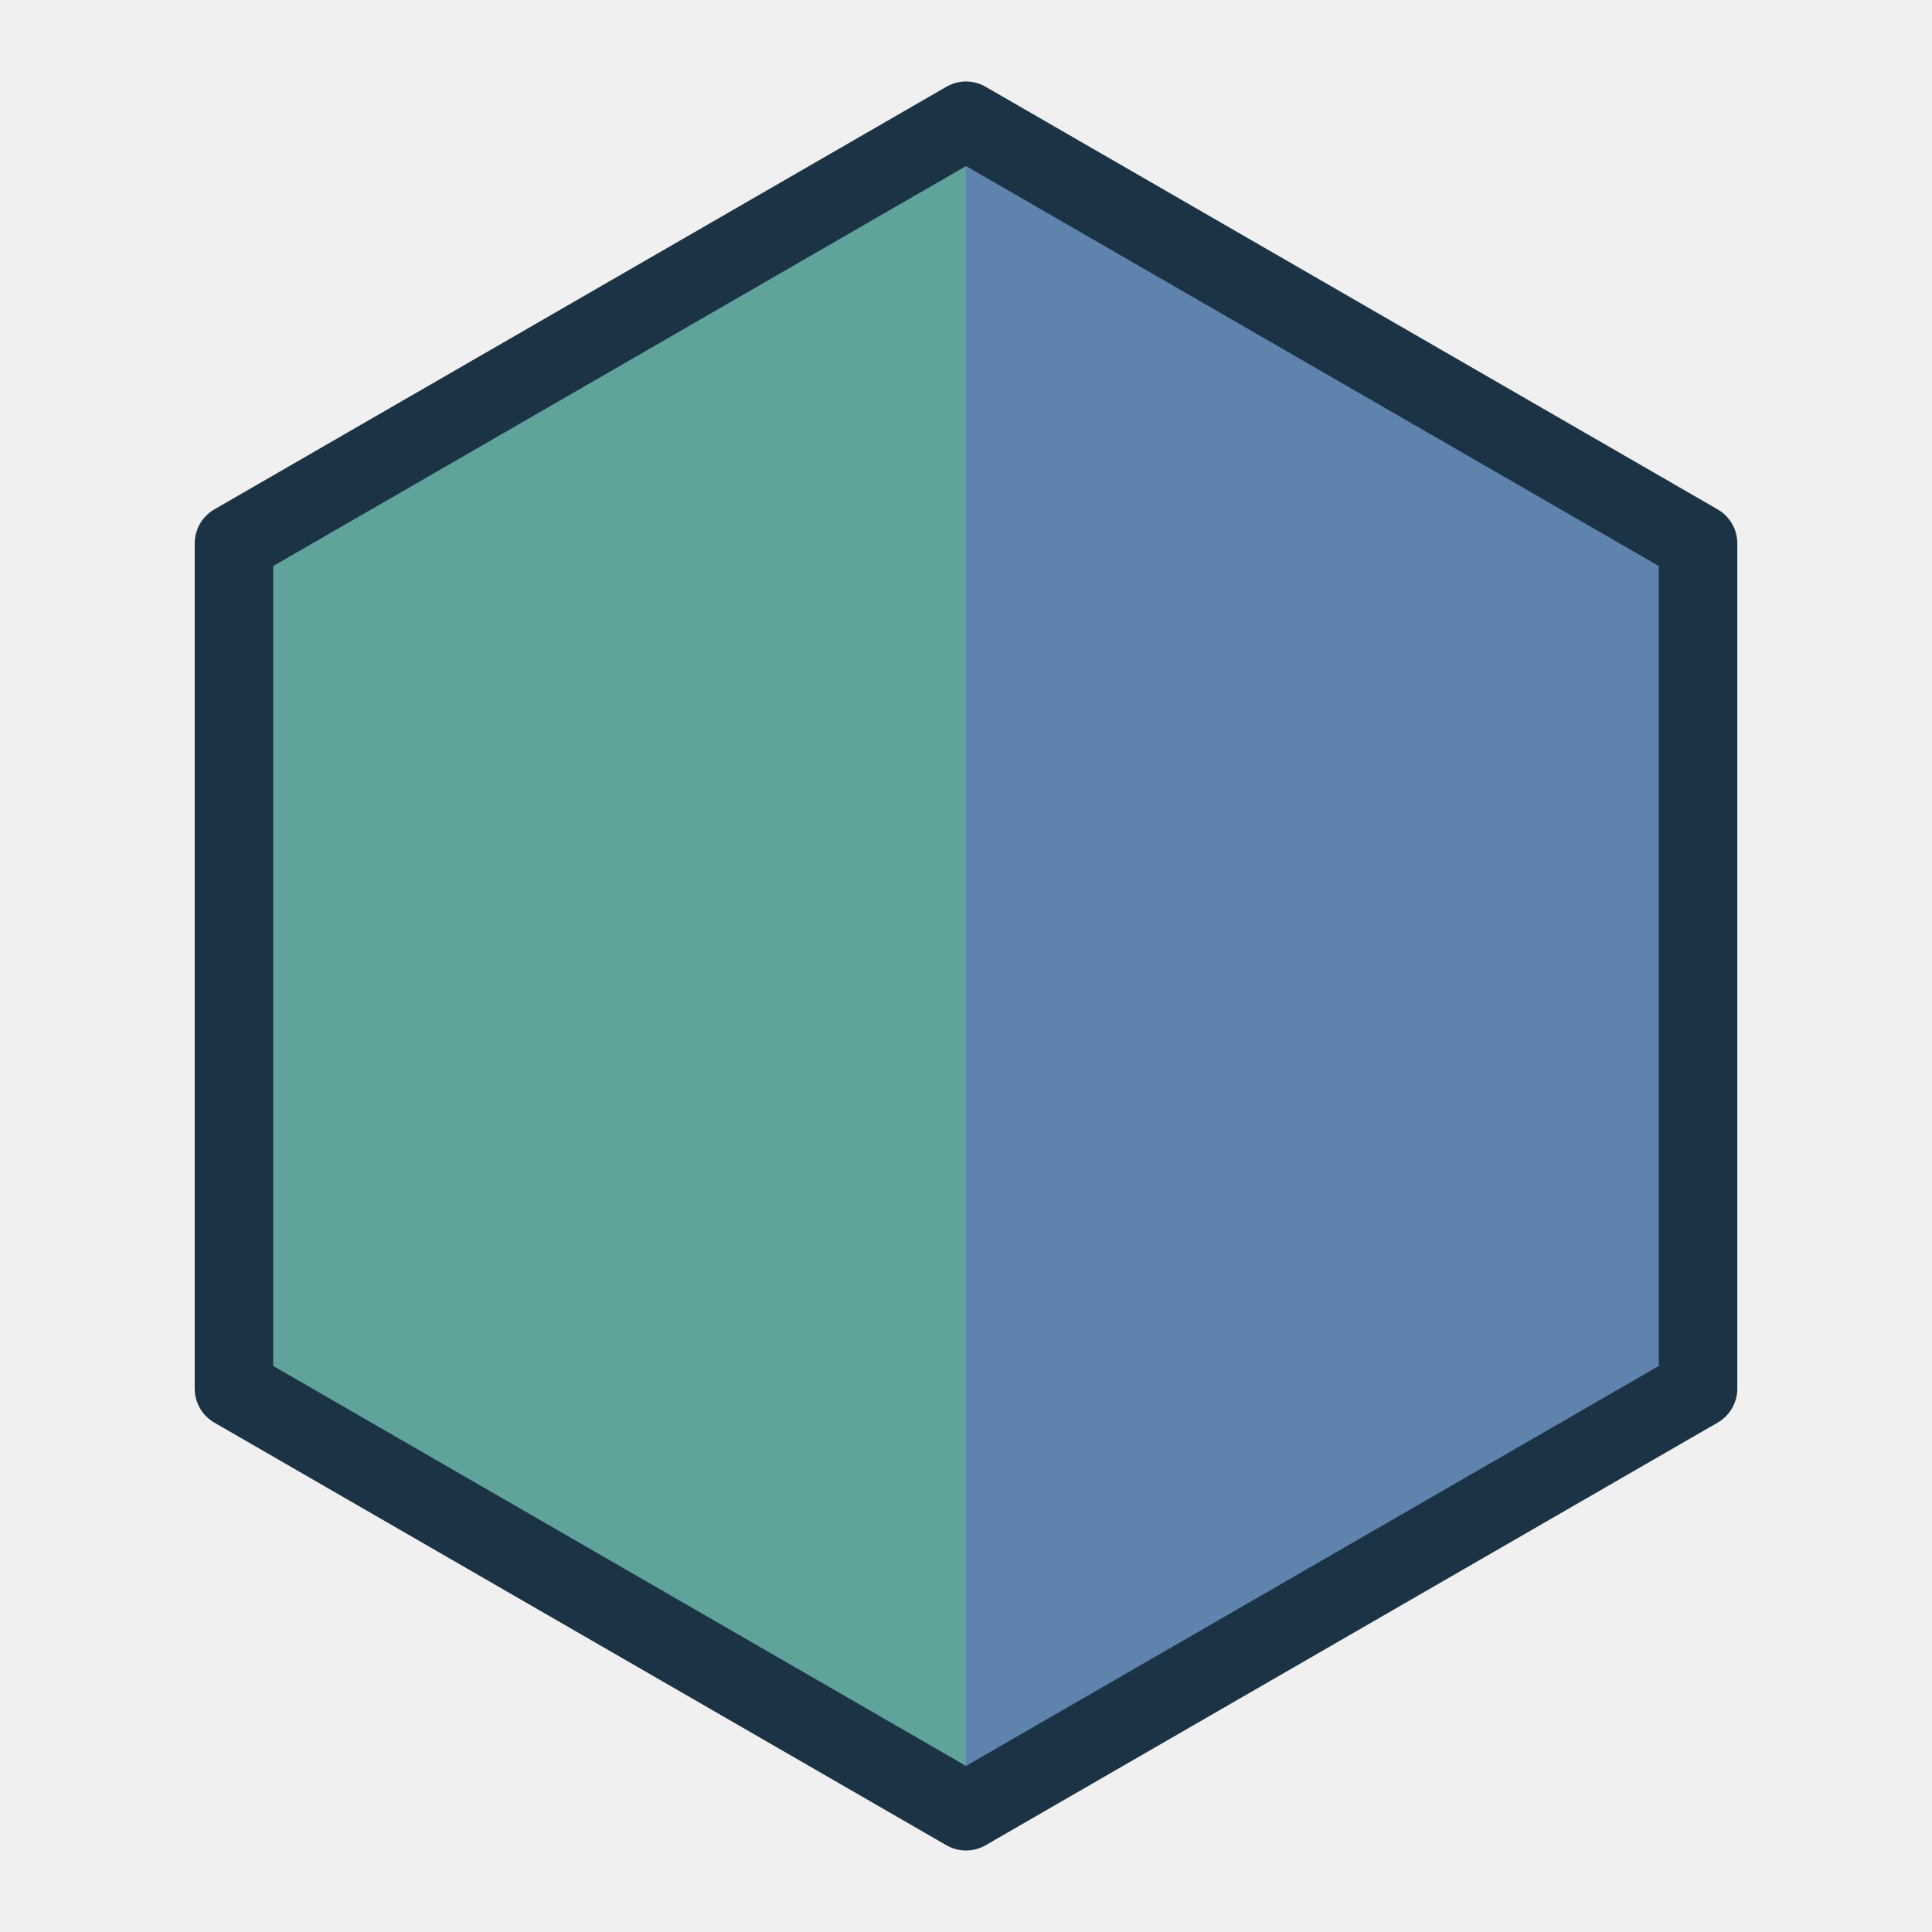
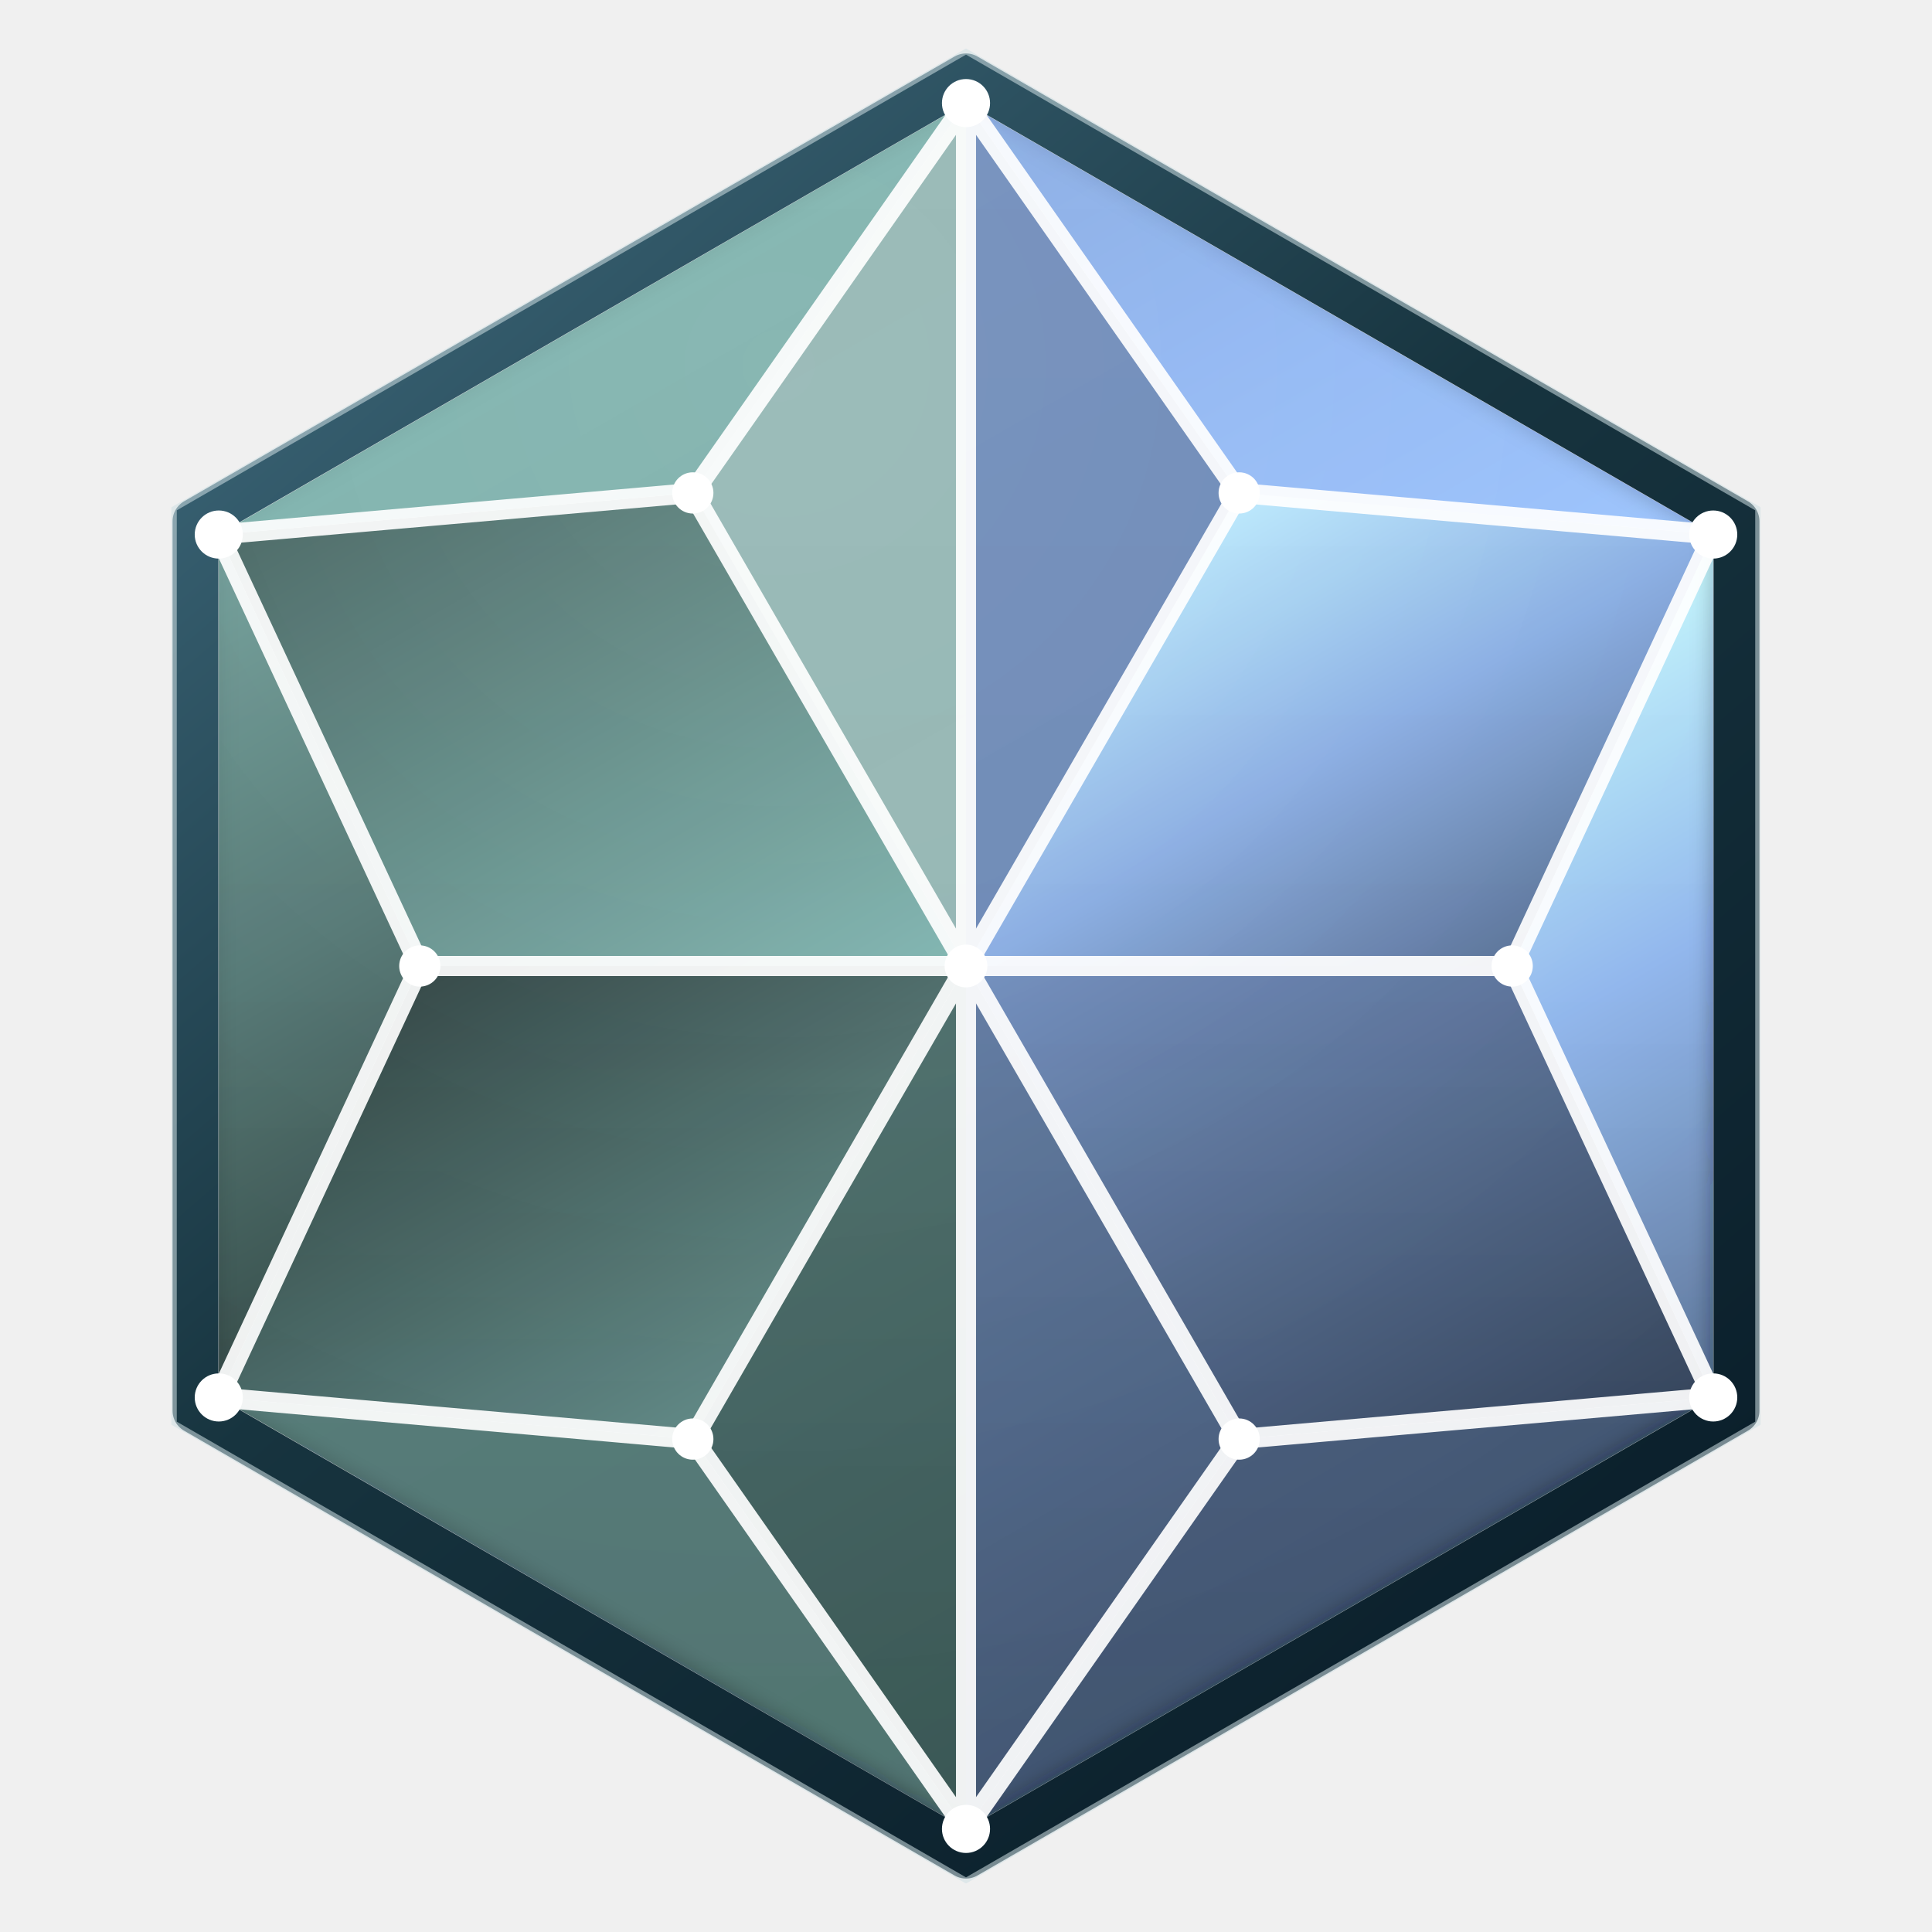
- <svg xmlns="http://www.w3.org/2000/svg" viewBox="0 0 64 64" width="64" height="64">
-   <polygon points="32.0,4.0 7.75,18.0 7.75,46.0 32.0,60.0" fill="#5FA39A" />
-   <polygon points="32.0,4.0 56.25,18.0 56.25,46.0 32.0,60.0" fill="#5E84AE" />
-   <polygon points="32.0,4.0 56.25,18.0 56.25,46.0 32.0,60.0 7.75,46.0 7.75,18.0" fill="none" stroke="#1B3345" stroke-width="2.6" stroke-linejoin="round" />
+ <svg xmlns="http://www.w3.org/2000/svg" viewBox="-5.06 -5.06 10.12 10.12" width="64" height="64">
+   <defs>
+     <linearGradient id="f0" gradientUnits="userSpaceOnUse" x1="0.715" y1="1.245" x2="-0.72" y2="-1.253">
+       <stop offset="0" stop-color="#5C7498" />
+       <stop offset="0.5" stop-color="#8CB0E6" />
+       <stop offset="1" stop-color="#BCECFF" />
+     </linearGradient>
+     <linearGradient id="f1" gradientUnits="userSpaceOnUse" x1="0" y1="0" x2="-1.966" y2="-3.421">
+       <stop offset="0" stop-color="#6E8BB8" />
+       <stop offset="0.455" stop-color="#6F8CB9" />
+       <stop offset="1" stop-color="#718EBC" />
+     </linearGradient>
+     <linearGradient id="f2" gradientUnits="userSpaceOnUse" x1="0" y1="0" x2="-1.966" y2="-3.421">
+       <stop offset="0" stop-color="#96B9B6" />
+       <stop offset="0.577" stop-color="#95B8B5" />
+       <stop offset="1" stop-color="#95B7B4" />
+     </linearGradient>
+     <linearGradient id="f3" gradientUnits="userSpaceOnUse" x1="0" y1="0" x2="-1.962" y2="-3.413">
+       <stop offset="0" stop-color="#83B9B3" />
+       <stop offset="0.516" stop-color="#648E89" />
+       <stop offset="1" stop-color="#496764" />
+     </linearGradient>
+     <linearGradient id="f4" gradientUnits="userSpaceOnUse" x1="0.72" y1="1.253" x2="-0.715" y2="-1.245">
+       <stop offset="0" stop-color="#66908C" />
+       <stop offset="0.5" stop-color="#4C6B68" />
+       <stop offset="1" stop-color="#324745" />
+     </linearGradient>
+     <linearGradient id="f5" gradientUnits="userSpaceOnUse" x1="1.966" y1="3.421" x2="0" y2="0">
+       <stop offset="0" stop-color="#4A5D7B" />
+       <stop offset="0.423" stop-color="#546B8D" />
+       <stop offset="1" stop-color="#637DA5" />
+     </linearGradient>
+     <linearGradient id="f6" gradientUnits="userSpaceOnUse" x1="1.966" y1="3.421" x2="0" y2="0">
+       <stop offset="0" stop-color="#405E5A" />
+       <stop offset="0.545" stop-color="#476764" />
+       <stop offset="1" stop-color="#4D706C" />
+     </linearGradient>
+     <linearGradient id="f7" gradientUnits="userSpaceOnUse" x1="1.962" y1="3.413" x2="0" y2="0">
+       <stop offset="0" stop-color="#39485F" />
+       <stop offset="0.484" stop-color="#566C90" />
+       <stop offset="1" stop-color="#7391C1" />
+     </linearGradient>
+     <linearGradient id="f8" gradientUnits="userSpaceOnUse" x1="-0.004" y1="-0.008" x2="-1.966" y2="-3.421">
+       <stop offset="0" stop-color="#9EC7FF" />
+       <stop offset="0.455" stop-color="#94BAF6" />
+       <stop offset="1" stop-color="#87AAE1" />
+     </linearGradient>
+     <linearGradient id="f9" gradientUnits="userSpaceOnUse" x1="-1.436" y1="-2.498" x2="-1.966" y2="-3.421">
+       <stop offset="0" stop-color="#7EB1AC" />
+       <stop offset="0.664" stop-color="#80B3AE" />
+       <stop offset="1" stop-color="#80B4AF" />
+     </linearGradient>
+     <linearGradient id="f10" gradientUnits="userSpaceOnUse" x1="0.004" y1="0.008" x2="-1.962" y2="-3.413">
+       <stop offset="0" stop-color="#39504D" />
+       <stop offset="0.455" stop-color="#567975" />
+       <stop offset="1" stop-color="#73A29D" />
+     </linearGradient>
+     <linearGradient id="f11" gradientUnits="userSpaceOnUse" x1="1.966" y1="3.421" x2="0.004" y2="0.008">
+       <stop offset="0" stop-color="#597E79" />
+       <stop offset="0.545" stop-color="#5A807C" />
+       <stop offset="1" stop-color="#5B827D" />
+     </linearGradient>
+     <linearGradient id="f12" gradientUnits="userSpaceOnUse" x1="1.966" y1="3.421" x2="1.436" y2="2.498">
+       <stop offset="0" stop-color="#485C79" />
+       <stop offset="0.336" stop-color="#495D7B" />
+       <stop offset="1" stop-color="#4C607F" />
+     </linearGradient>
+     <linearGradient id="f13" gradientUnits="userSpaceOnUse" x1="1.962" y1="3.413" x2="-0.004" y2="-0.008">
+       <stop offset="0" stop-color="#627B9F" />
+       <stop offset="0.545" stop-color="#94BAF1" />
+       <stop offset="1" stop-color="#C6FAFF" />
+     </linearGradient>
+     <clipPath id="cf">
+       <polygon points="4.036,-2.33 0,-4.66 -4.036,-2.33 -4.036,2.33 0,4.66 4.036,2.33" />
+     </clipPath>
+     <linearGradient id="rim" gradientUnits="userSpaceOnUse" x1="-3.6" y1="-3.9" x2="3.2" y2="4.0">
+       <stop offset="0" stop-color="#3C6678" />
+       <stop offset="0.45" stop-color="#17343F" />
+       <stop offset="1" stop-color="#0A1E2A" />
+     </linearGradient>
+     <radialGradient id="spec" cx="0.40" cy="0.18" r="0.72">
+       <stop offset="0" stop-color="#FFFFFF" stop-opacity="0.075" />
+       <stop offset="0.6" stop-color="#FFFFFF" stop-opacity="0.02" />
+       <stop offset="1" stop-color="#FFFFFF" stop-opacity="0" />
+     </radialGradient>
+     <linearGradient id="vig" gradientUnits="userSpaceOnUse" x1="0" y1="-4.4" x2="0" y2="4.6">
+       <stop offset="0" stop-color="#02121C" stop-opacity="0" />
+       <stop offset="0.5" stop-color="#02121C" stop-opacity="0.02" />
+       <stop offset="1" stop-color="#02121C" stop-opacity="0.10" />
+     </linearGradient>
+     <linearGradient id="ish" gradientUnits="userSpaceOnUse" x1="-3.2" y1="-3.8" x2="3.2" y2="3.8">
+       <stop offset="0" stop-color="#08202D" stop-opacity="0.05" />
+       <stop offset="0.45" stop-color="#08202D" stop-opacity="0.20" />
+       <stop offset="1" stop-color="#061A26" stop-opacity="0.62" />
+     </linearGradient>
+     <filter id="ishblur" x="-20%" y="-20%" width="140%" height="140%">
+       <feGaussianBlur stdDeviation="0.062" />
+     </filter>
+   </defs>
+   <g clip-path="url(#cf)">
+     <polygon points="0,0 2.861,0 3.914,-2.26 1.431,-2.478" fill="url(#f0)" />
+     <polygon points="0,0 1.431,-2.478 0,-4.52 0,-4.52" fill="url(#f1)" />
+     <polygon points="0,0 0,-4.52 -1.431,-2.478" fill="url(#f2)" />
+     <polygon points="0,0 -1.431,-2.478 -3.914,-2.26 -2.861,0" fill="url(#f3)" />
+     <polygon points="0,0 -2.861,0 -3.914,2.26 -1.431,2.478" fill="url(#f4)" />
+     <polygon points="0,0 0,4.52 1.431,2.478" fill="url(#f5)" />
+     <polygon points="0,0 -1.431,2.478 0,4.52 0,4.52" fill="url(#f6)" />
+     <polygon points="0,0 1.431,2.478 3.914,2.26 2.861,0" fill="url(#f7)" />
+     <polygon points="3.914,-2.26 0,-4.52 1.431,-2.478" fill="url(#f8)" />
+     <polygon points="0,-4.52 -3.914,-2.26 -1.431,-2.478" fill="url(#f9)" />
+     <polygon points="-3.914,-2.26 -3.914,2.26 -2.861,0" fill="url(#f10)" />
+     <polygon points="-3.914,2.26 0,4.52 -1.431,2.478" fill="url(#f11)" />
+     <polygon points="0,4.52 3.914,2.26 1.431,2.478" fill="url(#f12)" />
+     <polygon points="3.914,2.26 3.914,-2.26 2.861,0" fill="url(#f13)" />
+   </g>
+   <g clip-path="url(#cf)">
+     <rect x="-5.0" y="-5.0" width="10.0" height="10.0" fill="url(#spec)" />
+     <rect x="-5.0" y="-5.0" width="10.0" height="10.0" fill="url(#vig)" />
+     <polygon points="4.036,-2.33 0,-4.66 -4.036,-2.33 -4.036,2.33 0,4.66 4.036,2.33" fill="none" stroke="url(#ish)" stroke-width="0.22" filter="url(#ishblur)" />
+   </g>
+   <g clip-path="url(#cf)" stroke="#FFFFFF" stroke-width="0.105" stroke-linecap="round" opacity="0.92">
+     <line x1="3.914" y1="-2.26" x2="2.861" y2="0" />
+     <line x1="3.914" y1="-2.26" x2="1.431" y2="-2.478" />
+     <line x1="0" y1="-4.52" x2="1.431" y2="-2.478" />
+     <line x1="0" y1="-4.52" x2="-1.431" y2="-2.478" />
+     <line x1="-3.914" y1="-2.26" x2="-1.431" y2="-2.478" />
+     <line x1="-3.914" y1="-2.26" x2="-2.861" y2="0" />
+     <line x1="-3.914" y1="2.26" x2="-2.861" y2="0" />
+     <line x1="-3.914" y1="2.26" x2="-1.431" y2="2.478" />
+     <line x1="0" y1="4.52" x2="-1.431" y2="2.478" />
+     <line x1="0" y1="4.52" x2="1.431" y2="2.478" />
+     <line x1="3.914" y1="2.26" x2="1.431" y2="2.478" />
+     <line x1="3.914" y1="2.26" x2="2.861" y2="0" />
+     <line x1="0" y1="0" x2="2.861" y2="0" />
+     <line x1="0" y1="0" x2="1.431" y2="-2.478" />
+     <line x1="0" y1="0" x2="-1.431" y2="-2.478" />
+     <line x1="0" y1="0" x2="-2.861" y2="0" />
+     <line x1="0" y1="0" x2="-1.431" y2="2.478" />
+     <line x1="0" y1="0" x2="1.431" y2="2.478" />
+     <line x1="0" y1="-4.52" x2="0" y2="4.52" />
+   </g>
+   <polygon points="4.036,-2.33 0,-4.66 -4.036,-2.33 -4.036,2.33 0,4.66 4.036,2.33" fill="none" stroke="url(#rim)" stroke-width="0.24" stroke-linejoin="round" />
+   <polygon points="4.148,-2.395 0,-4.79 -4.148,-2.395 -4.148,2.395 0,4.79 4.148,2.395" fill="none" stroke="#CFE0E4" stroke-width="0.028" opacity="0.55" />
+   <g fill="#FFFFFF">
+     <circle cx="3.914" cy="-2.26" r="0.126" />
+     <circle cx="0" cy="-4.52" r="0.126" />
+     <circle cx="-3.914" cy="-2.26" r="0.126" />
+     <circle cx="-3.914" cy="2.26" r="0.126" />
+     <circle cx="0" cy="4.52" r="0.126" />
+     <circle cx="3.914" cy="2.26" r="0.126" />
+     <circle cx="2.861" cy="0" r="0.108" />
+     <circle cx="1.431" cy="-2.478" r="0.108" />
+     <circle cx="-1.431" cy="-2.478" r="0.108" />
+     <circle cx="-2.861" cy="0" r="0.108" />
+     <circle cx="-1.431" cy="2.478" r="0.108" />
+     <circle cx="1.431" cy="2.478" r="0.108" />
+     <circle cx="0" cy="0" r="0.112" />
+   </g>
</svg>
